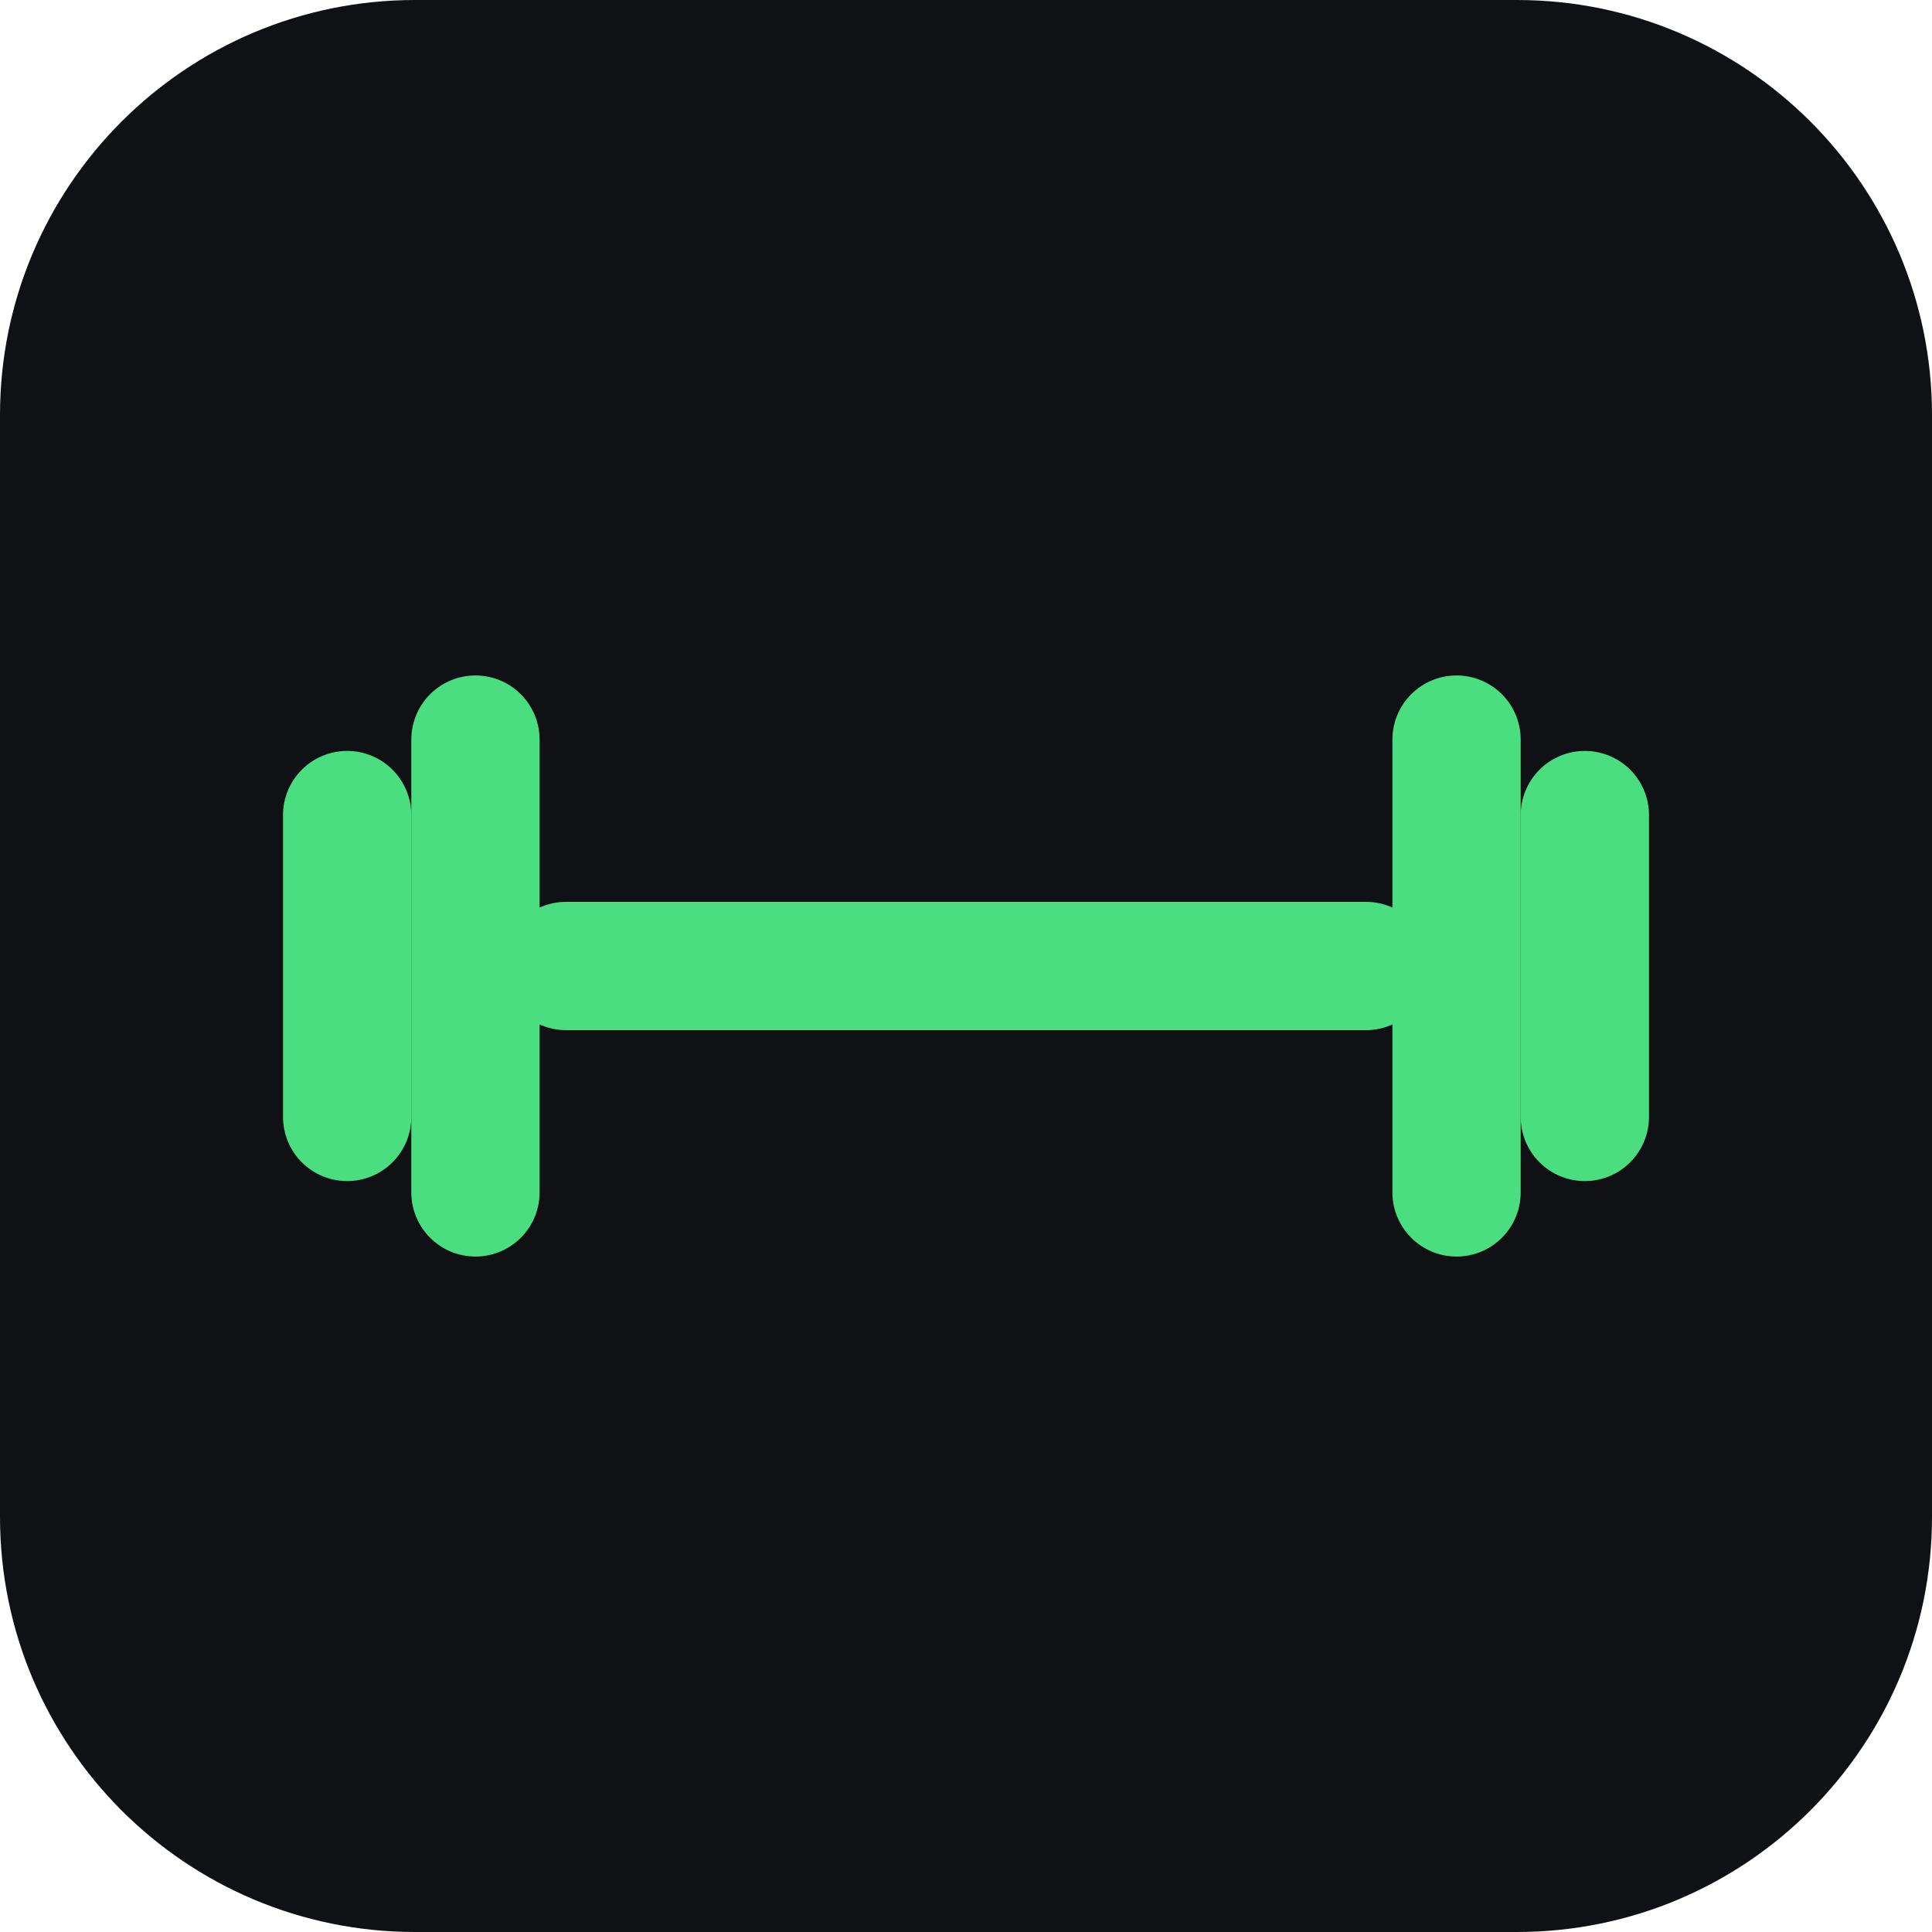
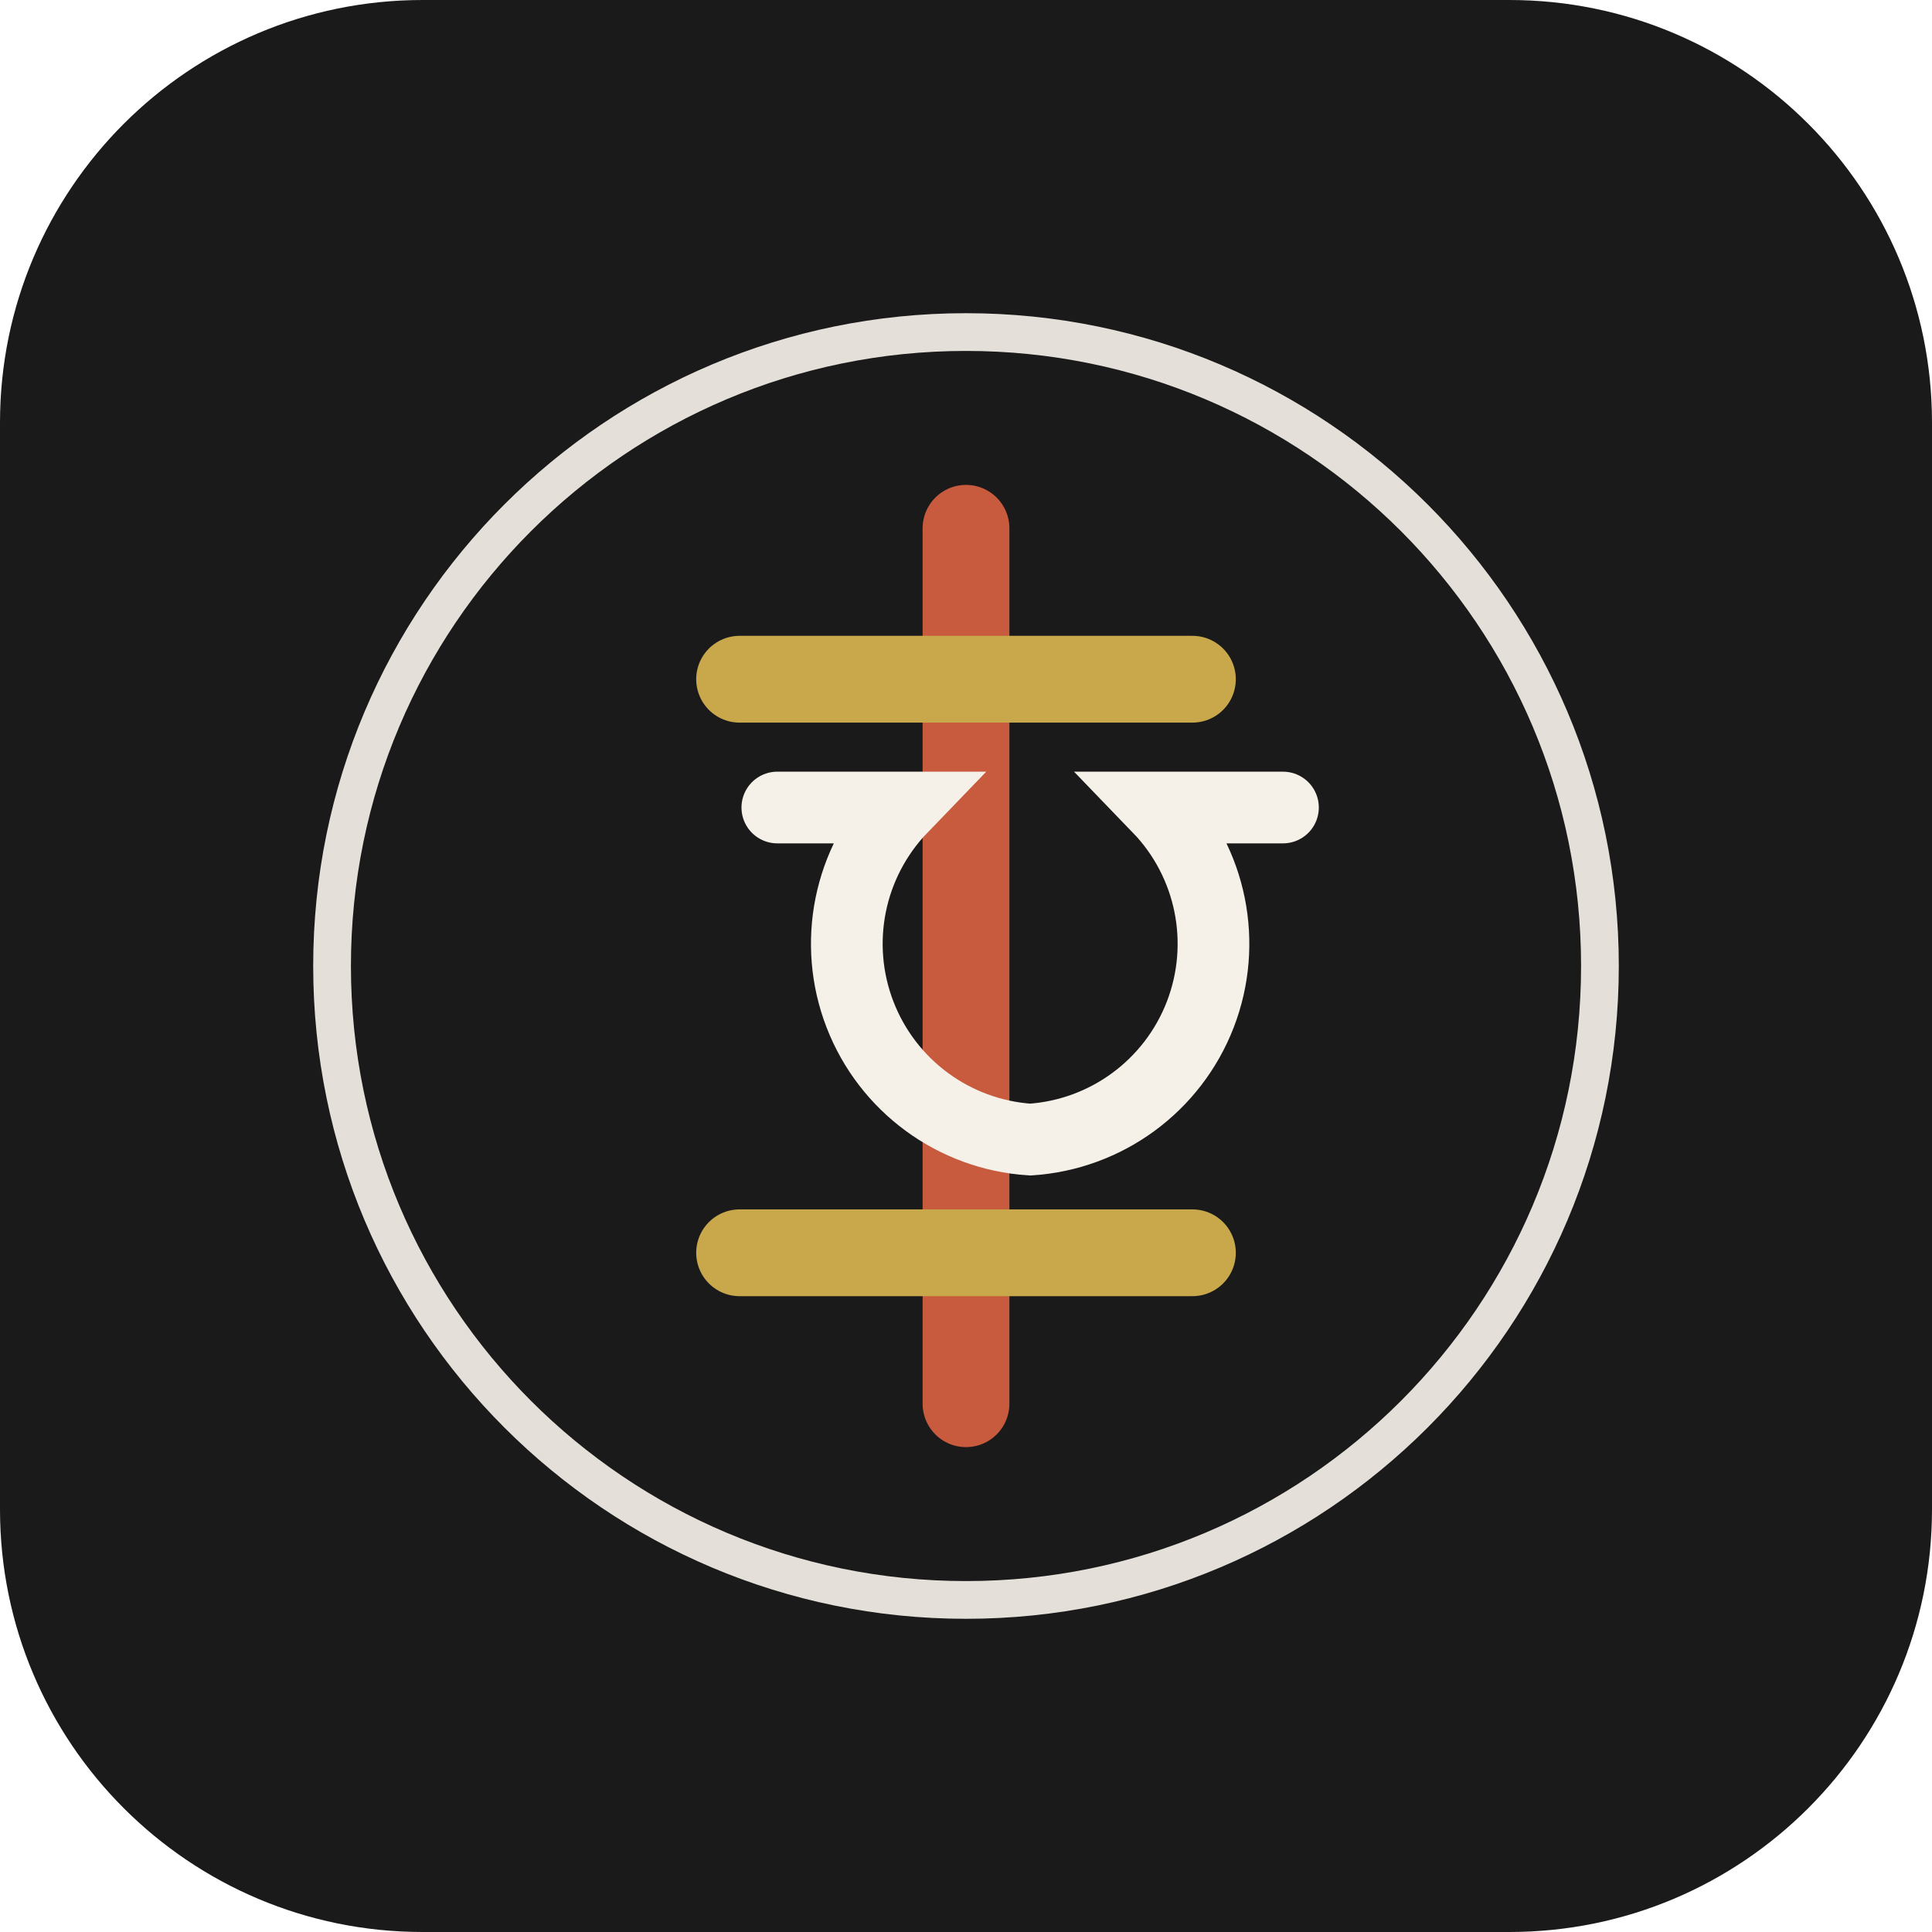
<svg xmlns="http://www.w3.org/2000/svg" viewBox="0 0 512 512" width="512" height="512">
-   <rect width="512" height="512" rx="110" fill="#0f1115" />
-   <g fill="none" stroke="#4ade80" stroke-width="34" stroke-linecap="round">
-     <line x1="150" y1="256" x2="362" y2="256" />
-     <line x1="126" y1="196" x2="126" y2="316" />
-     <line x1="386" y1="196" x2="386" y2="316" />
-     <line x1="92" y1="216" x2="92" y2="296" />
-     <line x1="420" y1="216" x2="420" y2="296" />
+   <rect width="512" height="512" rx="112" fill="#1A1A1A" />
+   <g fill="none" stroke-linecap="round">
+     <circle cx="256" cy="256" r="168" stroke="#F5F0E8" stroke-width="10" opacity="0.92" />
+     <line x1="256" y1="140" x2="256" y2="372" stroke="#C85A3E" stroke-width="23" />
+     <line x1="196" y1="180" x2="316" y2="180" stroke="#C9A84C" stroke-width="23" />
+     <line x1="196" y1="332" x2="316" y2="332" stroke="#C9A84C" stroke-width="23" />
+     <path d="M206 214 h33 a52 52 0 0 0 34 88 a52 52 0 0 0 34 -88 h33" stroke="#F5F0E8" stroke-width="19" />
  </g>
</svg>
